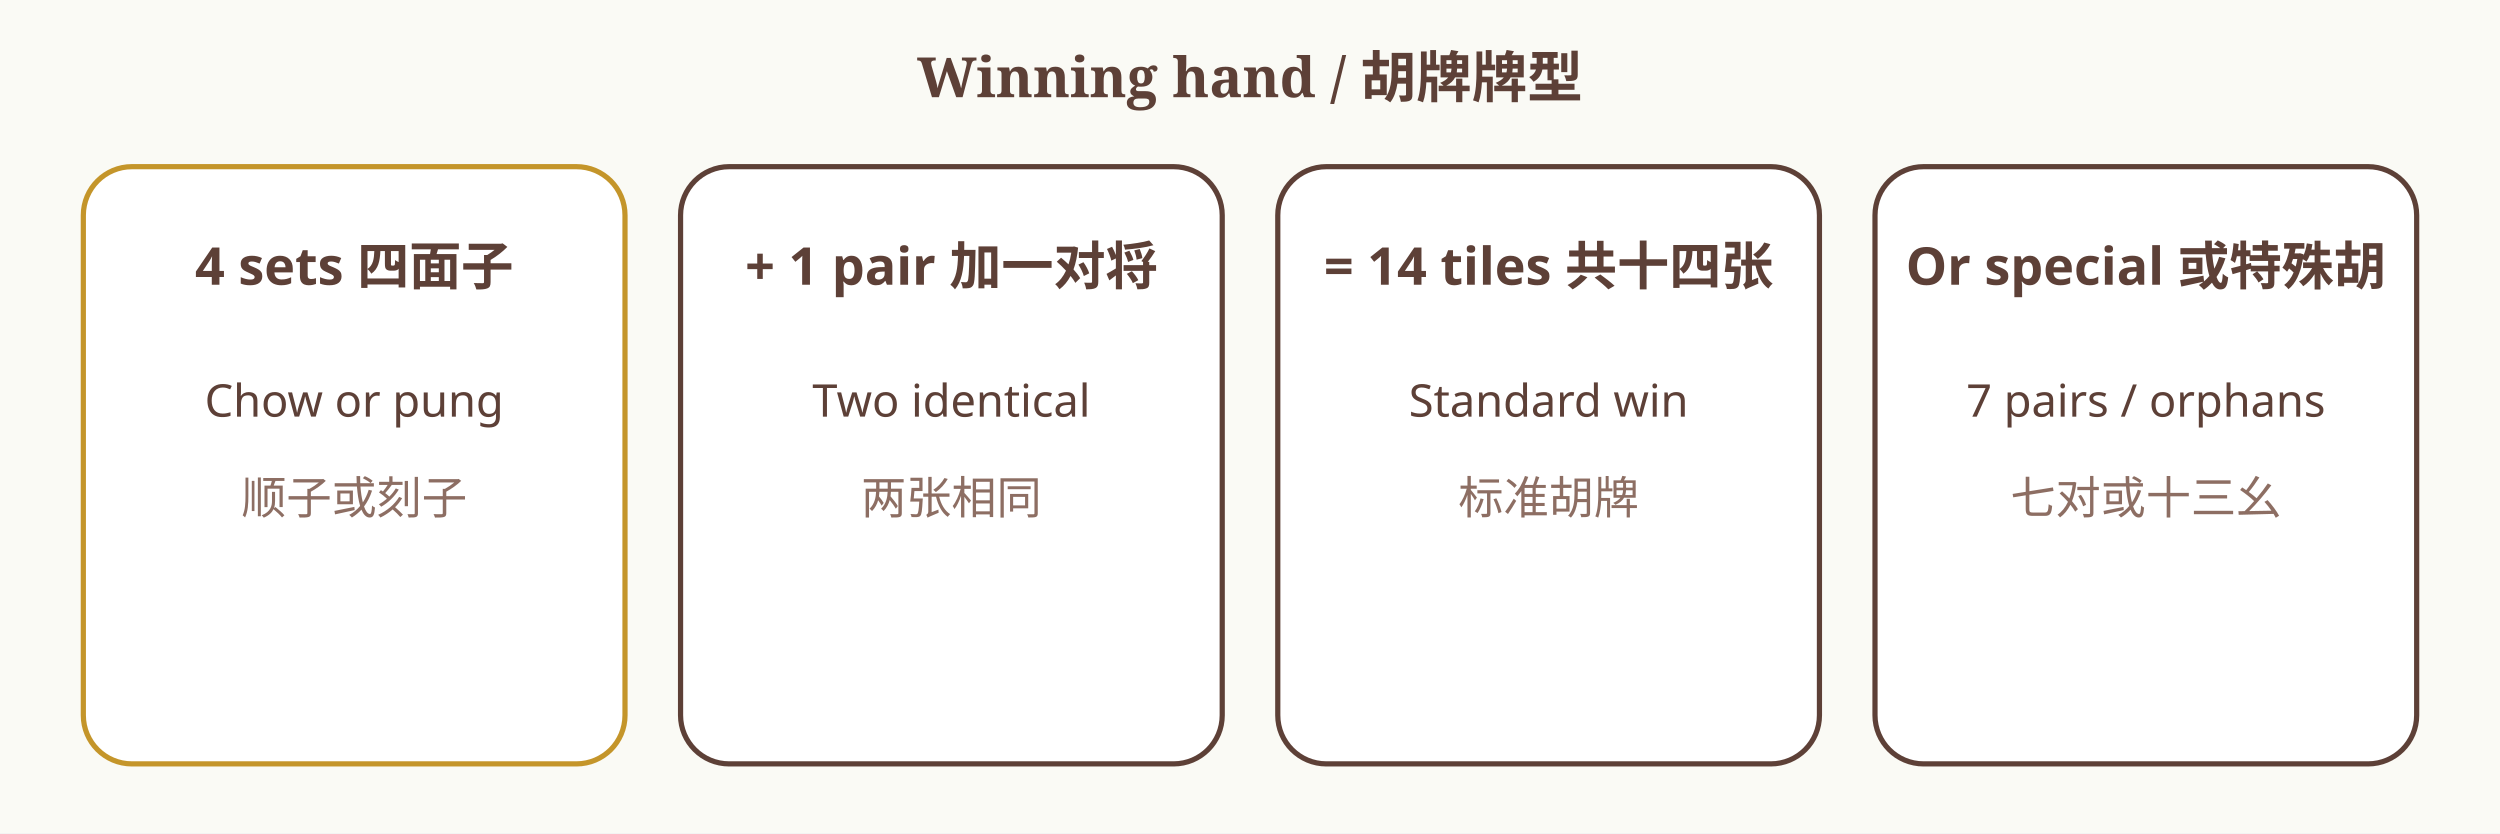
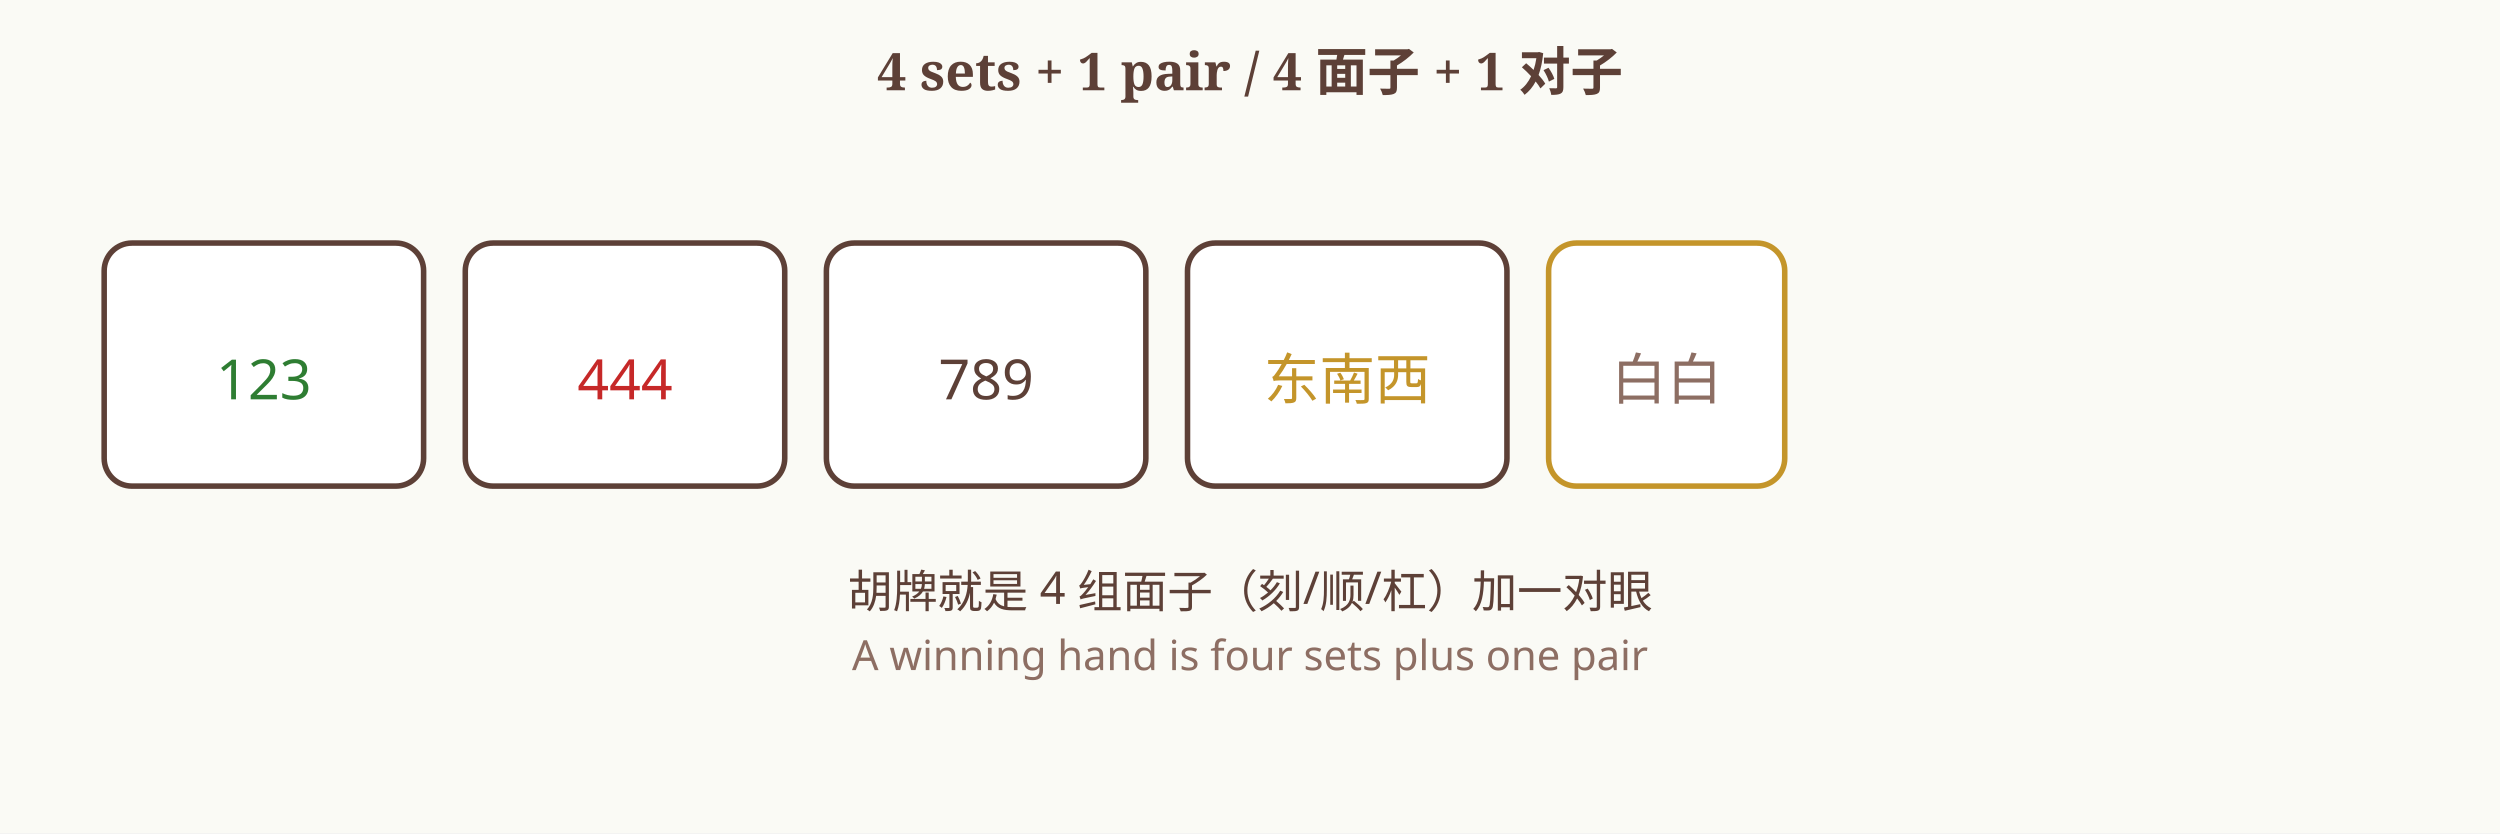
<svg xmlns="http://www.w3.org/2000/svg" viewBox="0 0 720 240" role="img">
  <rect width="720" height="240" fill="#FAFAF5" />
-   <text x="360" y="28" text-anchor="middle" font-family="Georgia, serif" font-size="16" fill="#5D4037" font-weight="700">Winning hand / 胡牌牌型</text>
-   <g font-family="'PingFang SC', 'Hiragino Sans GB', 'Microsoft YaHei', sans-serif" font-size="13" text-anchor="middle">
-     <rect x="24.0" y="48" width="156.0" height="172" rx="14" fill="#fff" stroke="#C4952A" stroke-width="1.5" />
-     <text x="102.0" y="82" fill="#5D4037" font-weight="700" font-size="15">4 sets 四面子</text>
-     <text x="102.0" y="120" fill="#5D4037">Chow or pung</text>
-     <text x="102.0" y="148" fill="#8D6E63">顺子或刻子</text>
-     <rect x="196.0" y="48" width="156.0" height="172" rx="14" fill="#fff" stroke="#5D4037" stroke-width="1.5" />
-     <text x="274.0" y="82" fill="#5D4037" font-weight="700" font-size="15">+ 1 pair 加一对将</text>
-     <text x="274.0" y="120" fill="#5D4037">Two identical</text>
-     <text x="274.0" y="148" fill="#8D6E63">两张相同</text>
-     <rect x="368.0" y="48" width="156.0" height="172" rx="14" fill="#fff" stroke="#5D4037" stroke-width="1.5" />
-     <text x="446.0" y="82" fill="#5D4037" font-weight="700" font-size="15">= 14 tiles 共十四张</text>
-     <text x="446.0" y="120" fill="#5D4037">Standard win</text>
-     <text x="446.0" y="148" fill="#8D6E63">标准胡牌</text>
-     <rect x="540.0" y="48" width="156.0" height="172" rx="14" fill="#fff" stroke="#5D4037" stroke-width="1.5" />
-     <text x="618.0" y="82" fill="#5D4037" font-weight="700" font-size="15">Or special 或特殊胡</text>
-     <text x="618.0" y="120" fill="#5D4037">7 pairs / orphans</text>
-     <text x="618.0" y="148" fill="#8D6E63">七对或十三幺</text>
-   </g>
+   <text x="360" y="26" text-anchor="middle" font-family="Georgia, serif" font-size="15" fill="#5D4037" font-weight="700">4 sets + 1 pair / 4 面子 + 1 对子</text>
+   <defs>
+     <marker id="arr" markerWidth="8" markerHeight="8" refX="6" refY="4" orient="auto">
+       <path d="M0 0l8 4-8 4z" fill="#C4952A" />
+     </marker>
+   </defs>
+   <rect x="30" y="70" width="92" height="70" rx="8" fill="#fff" stroke="#5D4037" stroke-width="1.6" />
+   <text x="76.0" y="115" text-anchor="middle" font-family="'PingFang SC', 'Hiragino Sans GB', 'Microsoft YaHei', sans-serif" font-size="16" fill="#2E7D32">123</text>
+   <rect x="134" y="70" width="92" height="70" rx="8" fill="#fff" stroke="#5D4037" stroke-width="1.6" />
+   <text x="180.0" y="115" text-anchor="middle" font-family="'PingFang SC', 'Hiragino Sans GB', 'Microsoft YaHei', sans-serif" font-size="16" fill="#C62828">444</text>
+   <rect x="238" y="70" width="92" height="70" rx="8" fill="#fff" stroke="#5D4037" stroke-width="1.6" />
+   <text x="284.0" y="115" text-anchor="middle" font-family="'PingFang SC', 'Hiragino Sans GB', 'Microsoft YaHei', sans-serif" font-size="16" fill="#5D4037">789</text>
+   <rect x="342" y="70" width="92" height="70" rx="8" fill="#fff" stroke="#5D4037" stroke-width="1.6" />
+   <text x="388.0" y="115" text-anchor="middle" font-family="'PingFang SC', 'Hiragino Sans GB', 'Microsoft YaHei', sans-serif" font-size="16" fill="#C4952A">东南西</text>
+   <rect x="446" y="70" width="68" height="70" rx="8" fill="#fff" stroke="#C4952A" stroke-width="1.6" />
+   <text x="480.0" y="115" text-anchor="middle" font-family="'PingFang SC', 'Hiragino Sans GB', 'Microsoft YaHei', sans-serif" font-size="16" fill="#8D6E63">白白</text>
+   <text x="360" y="175" text-anchor="middle" font-family="'PingFang SC', 'Hiragino Sans GB', 'Microsoft YaHei', sans-serif" font-size="13" fill="#5D4037">胡牌就是 4 组面子（刻/顺/杠）加一对眼</text>
+   <text x="360" y="193" text-anchor="middle" font-family="'PingFang SC', 'Hiragino Sans GB', 'Microsoft YaHei', sans-serif" font-size="12" fill="#8D6E63">A winning hand is four sets plus one pair</text>
</svg>
